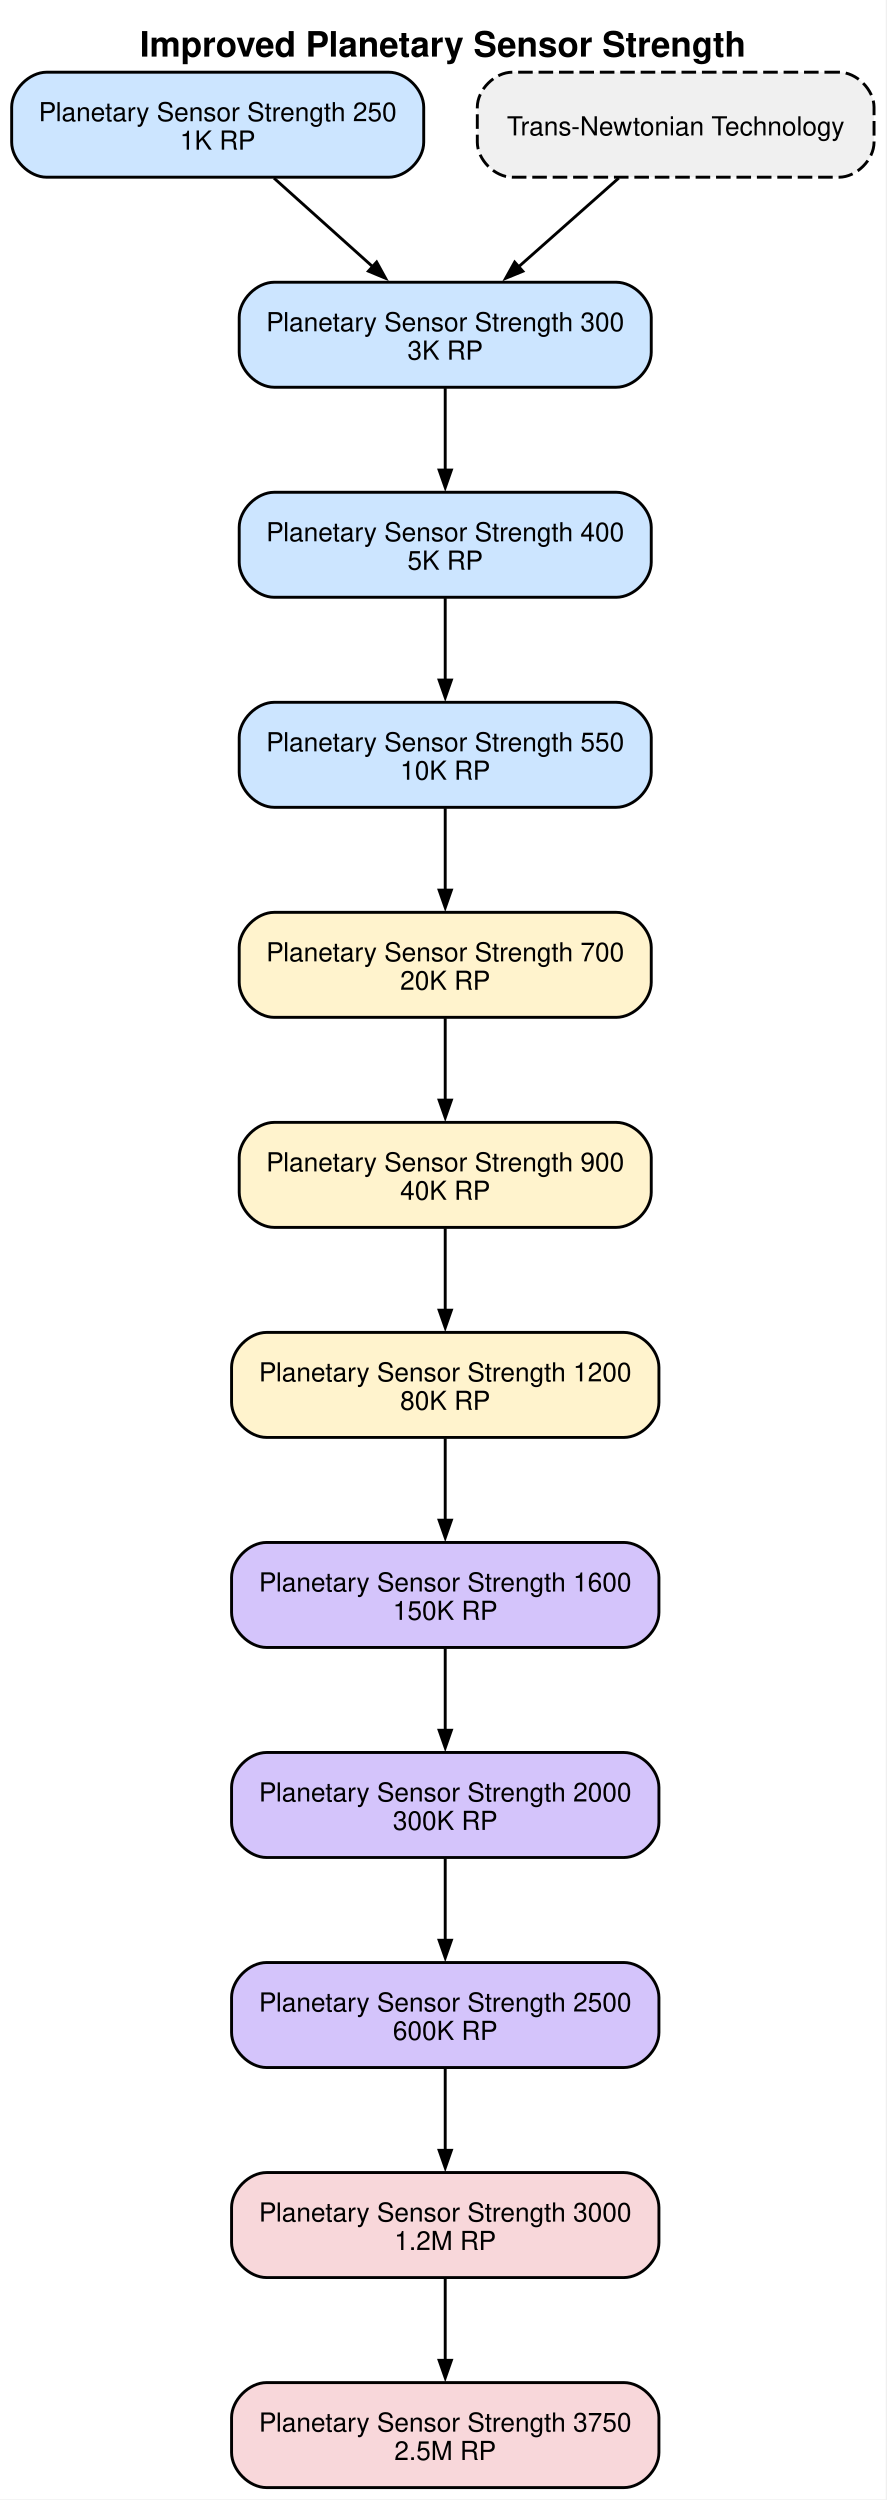
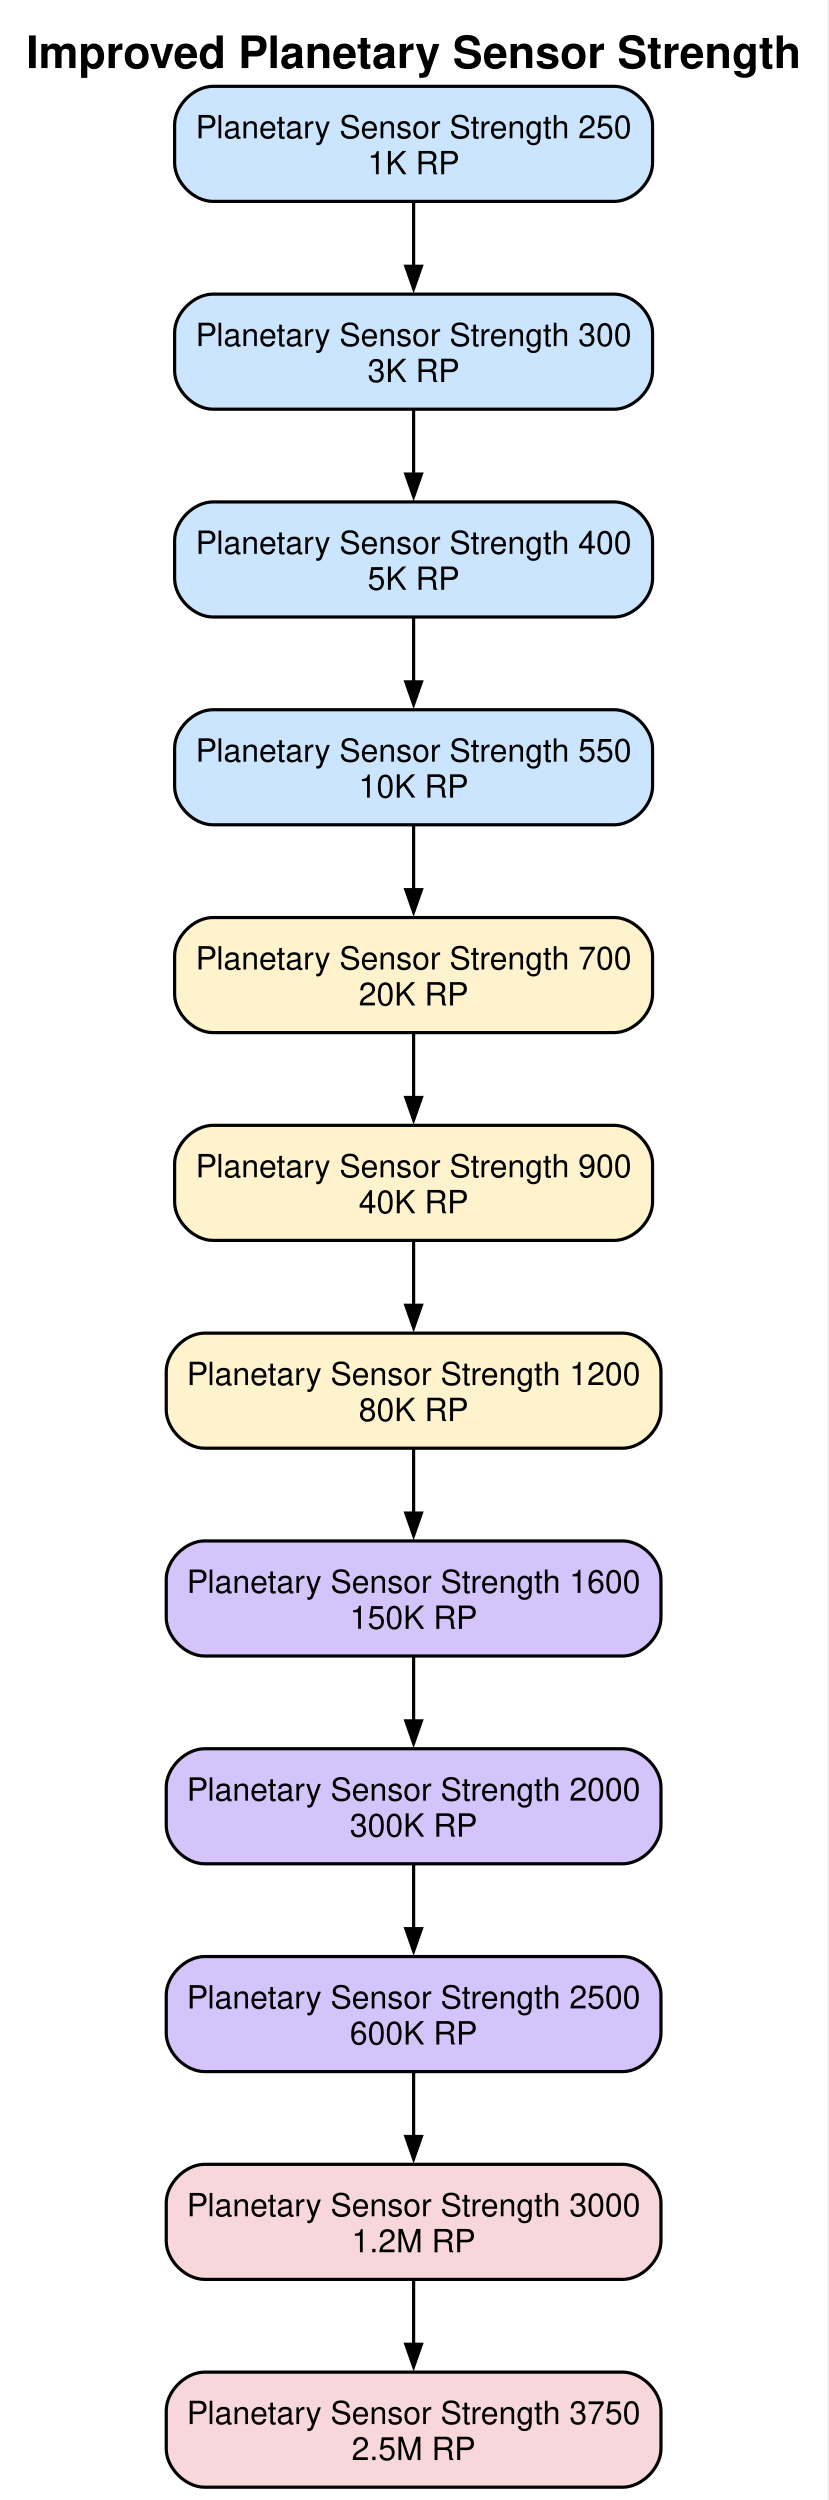
- <svg xmlns="http://www.w3.org/2000/svg" width="304pt" height="857pt" viewBox="0.00 0.00 304.00 857.00">
-   <g id="graph0" class="graph" transform="scale(1 1) rotate(0) translate(4 852.75)">
-     <polygon fill="white" stroke="none" points="-4,4 -4,-852.75 299.62,-852.75 299.62,4 -4,4" />
-     <text xml:space="preserve" text-anchor="middle" x="147.81" y="-833.35" font-family="Helvetica,sans-Serif" font-weight="bold" font-size="12.00">Improved Planetary Sensor Strength</text>
+ <svg xmlns="http://www.w3.org/2000/svg" width="259pt" height="782pt" viewBox="0.00 0.00 259.00 782.00">
+   <g id="graph0" class="graph" transform="scale(1 1) rotate(0) translate(4 778)">
+     <polygon fill="white" stroke="none" points="-4,4 -4,-778 254.75,-778 254.75,4 -4,4" />
+     <text xml:space="preserve" text-anchor="middle" x="125.38" y="-756.7" font-family="Helvetica,sans-Serif" font-weight="bold" font-size="14.00">Improved Planetary Sensor Strength</text>
    <g id="node1" class="node">
-       <path fill="#cce5ff" stroke="black" d="M129.25,-828C129.25,-828 12,-828 12,-828 6,-828 0,-822 0,-816 0,-816 0,-804 0,-804 0,-798 6,-792 12,-792 12,-792 129.25,-792 129.25,-792 135.25,-792 141.25,-798 141.25,-804 141.25,-804 141.25,-816 141.25,-816 141.25,-822 135.25,-828 129.25,-828" />
-       <text xml:space="preserve" text-anchor="middle" x="70.62" y="-811.2" font-family="Helvetica,sans-Serif" font-size="9.00">Planetary Sensor Strength 250</text>
-       <text xml:space="preserve" text-anchor="middle" x="70.62" y="-801.45" font-family="Helvetica,sans-Serif" font-size="9.00">1K RP</text>
+       <path fill="#cce5ff" stroke="black" d="M188.12,-751C188.12,-751 62.62,-751 62.62,-751 56.62,-751 50.62,-745 50.62,-739 50.62,-739 50.62,-727 50.62,-727 50.62,-721 56.62,-715 62.62,-715 62.62,-715 188.12,-715 188.12,-715 194.12,-715 200.12,-721 200.12,-727 200.12,-727 200.12,-739 200.12,-739 200.12,-745 194.12,-751 188.12,-751" />
+       <text xml:space="preserve" text-anchor="middle" x="125.38" y="-734.75" font-family="Helvetica,sans-Serif" font-size="10.00">Planetary Sensor Strength 250</text>
+       <text xml:space="preserve" text-anchor="middle" x="125.38" y="-723.5" font-family="Helvetica,sans-Serif" font-size="10.00">1K RP</text>
    </g>
    <g id="node2" class="node">
-       <path fill="#cce5ff" stroke="black" d="M207.25,-756C207.25,-756 90,-756 90,-756 84,-756 78,-750 78,-744 78,-744 78,-732 78,-732 78,-726 84,-720 90,-720 90,-720 207.25,-720 207.25,-720 213.25,-720 219.25,-726 219.25,-732 219.25,-732 219.25,-744 219.25,-744 219.25,-750 213.25,-756 207.25,-756" />
-       <text xml:space="preserve" text-anchor="middle" x="148.62" y="-739.2" font-family="Helvetica,sans-Serif" font-size="9.00">Planetary Sensor Strength 300</text>
-       <text xml:space="preserve" text-anchor="middle" x="148.62" y="-729.45" font-family="Helvetica,sans-Serif" font-size="9.00">3K RP</text>
+       <path fill="#cce5ff" stroke="black" d="M188.12,-686C188.12,-686 62.62,-686 62.62,-686 56.62,-686 50.62,-680 50.62,-674 50.62,-674 50.62,-662 50.62,-662 50.62,-656 56.62,-650 62.62,-650 62.62,-650 188.12,-650 188.12,-650 194.12,-650 200.12,-656 200.12,-662 200.12,-662 200.12,-674 200.12,-674 200.12,-680 194.12,-686 188.12,-686" />
+       <text xml:space="preserve" text-anchor="middle" x="125.38" y="-669.75" font-family="Helvetica,sans-Serif" font-size="10.00">Planetary Sensor Strength 300</text>
+       <text xml:space="preserve" text-anchor="middle" x="125.38" y="-658.5" font-family="Helvetica,sans-Serif" font-size="10.00">3K RP</text>
    </g>
    <g id="edge1" class="edge">
-       <path fill="none" stroke="black" d="M89.91,-791.7C100.12,-782.53 112.79,-771.16 123.75,-761.33" />
-       <polygon fill="black" stroke="black" points="125.11,-762.93 128.17,-757.36 122.3,-759.8 125.11,-762.93" />
+       <path fill="none" stroke="black" d="M125.38,-714.78C125.38,-708.53 125.38,-701.33 125.38,-694.52" />
+       <polygon fill="black" stroke="black" points="127.83,-694.71 125.38,-687.71 122.93,-694.71 127.83,-694.71" />
    </g>
    <g id="node3" class="node">
-       <path fill="#cce5ff" stroke="black" d="M207.25,-684C207.25,-684 90,-684 90,-684 84,-684 78,-678 78,-672 78,-672 78,-660 78,-660 78,-654 84,-648 90,-648 90,-648 207.25,-648 207.25,-648 213.25,-648 219.25,-654 219.25,-660 219.25,-660 219.25,-672 219.25,-672 219.25,-678 213.25,-684 207.25,-684" />
-       <text xml:space="preserve" text-anchor="middle" x="148.62" y="-667.2" font-family="Helvetica,sans-Serif" font-size="9.00">Planetary Sensor Strength 400</text>
-       <text xml:space="preserve" text-anchor="middle" x="148.62" y="-657.45" font-family="Helvetica,sans-Serif" font-size="9.00">5K RP</text>
+       <path fill="#cce5ff" stroke="black" d="M188.12,-621C188.12,-621 62.62,-621 62.62,-621 56.62,-621 50.62,-615 50.62,-609 50.62,-609 50.62,-597 50.62,-597 50.62,-591 56.62,-585 62.62,-585 62.62,-585 188.12,-585 188.12,-585 194.12,-585 200.12,-591 200.12,-597 200.12,-597 200.12,-609 200.12,-609 200.12,-615 194.12,-621 188.12,-621" />
+       <text xml:space="preserve" text-anchor="middle" x="125.38" y="-604.75" font-family="Helvetica,sans-Serif" font-size="10.00">Planetary Sensor Strength 400</text>
+       <text xml:space="preserve" text-anchor="middle" x="125.38" y="-593.5" font-family="Helvetica,sans-Serif" font-size="10.00">5K RP</text>
+     </g>
+     <g id="edge2" class="edge">
+       <path fill="none" stroke="black" d="M125.38,-649.78C125.38,-643.53 125.38,-636.33 125.38,-629.52" />
+       <polygon fill="black" stroke="black" points="127.83,-629.71 125.38,-622.71 122.93,-629.71 127.83,-629.71" />
+     </g>
+     <g id="node4" class="node">
+       <path fill="#cce5ff" stroke="black" d="M188.12,-556C188.12,-556 62.62,-556 62.62,-556 56.62,-556 50.62,-550 50.62,-544 50.62,-544 50.62,-532 50.62,-532 50.62,-526 56.62,-520 62.62,-520 62.62,-520 188.12,-520 188.12,-520 194.12,-520 200.12,-526 200.12,-532 200.12,-532 200.12,-544 200.12,-544 200.12,-550 194.12,-556 188.12,-556" />
+       <text xml:space="preserve" text-anchor="middle" x="125.38" y="-539.75" font-family="Helvetica,sans-Serif" font-size="10.00">Planetary Sensor Strength 550</text>
+       <text xml:space="preserve" text-anchor="middle" x="125.38" y="-528.5" font-family="Helvetica,sans-Serif" font-size="10.00">10K RP</text>
    </g>
    <g id="edge3" class="edge">
-       <path fill="none" stroke="black" d="M148.62,-719.7C148.62,-711.22 148.62,-700.86 148.62,-691.58" />
-       <polygon fill="black" stroke="black" points="150.73,-691.62 148.63,-685.62 146.53,-691.62 150.73,-691.62" />
+       <path fill="none" stroke="black" d="M125.38,-584.78C125.38,-578.53 125.38,-571.33 125.38,-564.52" />
+       <polygon fill="black" stroke="black" points="127.83,-564.71 125.38,-557.71 122.93,-564.71 127.83,-564.71" />
    </g>
-     <g id="node4" class="node">
-       <path fill="#cce5ff" stroke="black" d="M207.25,-612C207.25,-612 90,-612 90,-612 84,-612 78,-606 78,-600 78,-600 78,-588 78,-588 78,-582 84,-576 90,-576 90,-576 207.25,-576 207.25,-576 213.25,-576 219.25,-582 219.25,-588 219.25,-588 219.25,-600 219.25,-600 219.25,-606 213.25,-612 207.25,-612" />
-       <text xml:space="preserve" text-anchor="middle" x="148.62" y="-595.2" font-family="Helvetica,sans-Serif" font-size="9.00">Planetary Sensor Strength 550</text>
-       <text xml:space="preserve" text-anchor="middle" x="148.62" y="-585.45" font-family="Helvetica,sans-Serif" font-size="9.00">10K RP</text>
+     <g id="node5" class="node">
+       <path fill="#fff3cd" stroke="black" d="M188.12,-491C188.12,-491 62.62,-491 62.62,-491 56.62,-491 50.62,-485 50.62,-479 50.62,-479 50.62,-467 50.62,-467 50.62,-461 56.62,-455 62.62,-455 62.62,-455 188.12,-455 188.12,-455 194.12,-455 200.12,-461 200.12,-467 200.12,-467 200.12,-479 200.12,-479 200.12,-485 194.12,-491 188.12,-491" />
+       <text xml:space="preserve" text-anchor="middle" x="125.38" y="-474.75" font-family="Helvetica,sans-Serif" font-size="10.00">Planetary Sensor Strength 700</text>
+       <text xml:space="preserve" text-anchor="middle" x="125.38" y="-463.5" font-family="Helvetica,sans-Serif" font-size="10.00">20K RP</text>
    </g>
    <g id="edge4" class="edge">
-       <path fill="none" stroke="black" d="M148.62,-647.7C148.62,-639.22 148.62,-628.86 148.62,-619.58" />
-       <polygon fill="black" stroke="black" points="150.73,-619.62 148.63,-613.62 146.53,-619.62 150.73,-619.62" />
+       <path fill="none" stroke="black" d="M125.38,-519.78C125.38,-513.53 125.38,-506.33 125.38,-499.52" />
+       <polygon fill="black" stroke="black" points="127.83,-499.71 125.38,-492.71 122.93,-499.71 127.83,-499.71" />
    </g>
-     <g id="node5" class="node">
-       <path fill="#fff3cd" stroke="black" d="M207.25,-540C207.25,-540 90,-540 90,-540 84,-540 78,-534 78,-528 78,-528 78,-516 78,-516 78,-510 84,-504 90,-504 90,-504 207.25,-504 207.25,-504 213.25,-504 219.25,-510 219.25,-516 219.25,-516 219.25,-528 219.25,-528 219.25,-534 213.25,-540 207.25,-540" />
-       <text xml:space="preserve" text-anchor="middle" x="148.62" y="-523.2" font-family="Helvetica,sans-Serif" font-size="9.00">Planetary Sensor Strength 700</text>
-       <text xml:space="preserve" text-anchor="middle" x="148.62" y="-513.45" font-family="Helvetica,sans-Serif" font-size="9.00">20K RP</text>
+     <g id="node6" class="node">
+       <path fill="#fff3cd" stroke="black" d="M188.12,-426C188.12,-426 62.62,-426 62.62,-426 56.62,-426 50.62,-420 50.62,-414 50.62,-414 50.62,-402 50.62,-402 50.62,-396 56.62,-390 62.62,-390 62.62,-390 188.12,-390 188.12,-390 194.12,-390 200.12,-396 200.12,-402 200.12,-402 200.12,-414 200.12,-414 200.12,-420 194.12,-426 188.12,-426" />
+       <text xml:space="preserve" text-anchor="middle" x="125.38" y="-409.75" font-family="Helvetica,sans-Serif" font-size="10.00">Planetary Sensor Strength 900</text>
+       <text xml:space="preserve" text-anchor="middle" x="125.38" y="-398.5" font-family="Helvetica,sans-Serif" font-size="10.00">40K RP</text>
    </g>
    <g id="edge5" class="edge">
-       <path fill="none" stroke="black" d="M148.62,-575.7C148.62,-567.22 148.62,-556.86 148.62,-547.58" />
-       <polygon fill="black" stroke="black" points="150.73,-547.62 148.63,-541.62 146.53,-547.62 150.73,-547.62" />
+       <path fill="none" stroke="black" d="M125.38,-454.78C125.38,-448.53 125.38,-441.33 125.38,-434.52" />
+       <polygon fill="black" stroke="black" points="127.83,-434.71 125.38,-427.71 122.93,-434.71 127.83,-434.71" />
    </g>
-     <g id="node6" class="node">
-       <path fill="#fff3cd" stroke="black" d="M207.25,-468C207.25,-468 90,-468 90,-468 84,-468 78,-462 78,-456 78,-456 78,-444 78,-444 78,-438 84,-432 90,-432 90,-432 207.25,-432 207.25,-432 213.25,-432 219.25,-438 219.25,-444 219.25,-444 219.25,-456 219.25,-456 219.25,-462 213.25,-468 207.25,-468" />
-       <text xml:space="preserve" text-anchor="middle" x="148.62" y="-451.2" font-family="Helvetica,sans-Serif" font-size="9.00">Planetary Sensor Strength 900</text>
-       <text xml:space="preserve" text-anchor="middle" x="148.62" y="-441.45" font-family="Helvetica,sans-Serif" font-size="9.00">40K RP</text>
+     <g id="node7" class="node">
+       <path fill="#fff3cd" stroke="black" d="M190.75,-361C190.75,-361 60,-361 60,-361 54,-361 48,-355 48,-349 48,-349 48,-337 48,-337 48,-331 54,-325 60,-325 60,-325 190.75,-325 190.75,-325 196.75,-325 202.75,-331 202.75,-337 202.75,-337 202.75,-349 202.75,-349 202.75,-355 196.75,-361 190.75,-361" />
+       <text xml:space="preserve" text-anchor="middle" x="125.38" y="-344.75" font-family="Helvetica,sans-Serif" font-size="10.00">Planetary Sensor Strength 1200</text>
+       <text xml:space="preserve" text-anchor="middle" x="125.38" y="-333.5" font-family="Helvetica,sans-Serif" font-size="10.00">80K RP</text>
    </g>
    <g id="edge6" class="edge">
-       <path fill="none" stroke="black" d="M148.62,-503.7C148.62,-495.22 148.62,-484.86 148.62,-475.58" />
-       <polygon fill="black" stroke="black" points="150.73,-475.62 148.63,-469.62 146.53,-475.62 150.73,-475.62" />
+       <path fill="none" stroke="black" d="M125.38,-389.78C125.38,-383.53 125.38,-376.33 125.38,-369.52" />
+       <polygon fill="black" stroke="black" points="127.83,-369.71 125.38,-362.71 122.93,-369.71 127.83,-369.71" />
    </g>
-     <g id="node7" class="node">
-       <path fill="#fff3cd" stroke="black" d="M209.88,-396C209.88,-396 87.38,-396 87.38,-396 81.37,-396 75.38,-390 75.38,-384 75.38,-384 75.38,-372 75.38,-372 75.38,-366 81.38,-360 87.38,-360 87.38,-360 209.88,-360 209.88,-360 215.88,-360 221.88,-366 221.88,-372 221.88,-372 221.88,-384 221.88,-384 221.88,-390 215.88,-396 209.88,-396" />
-       <text xml:space="preserve" text-anchor="middle" x="148.62" y="-379.2" font-family="Helvetica,sans-Serif" font-size="9.00">Planetary Sensor Strength 1200</text>
-       <text xml:space="preserve" text-anchor="middle" x="148.62" y="-369.45" font-family="Helvetica,sans-Serif" font-size="9.00">80K RP</text>
+     <g id="node8" class="node">
+       <path fill="#d4c4fb" stroke="black" d="M190.75,-296C190.75,-296 60,-296 60,-296 54,-296 48,-290 48,-284 48,-284 48,-272 48,-272 48,-266 54,-260 60,-260 60,-260 190.75,-260 190.75,-260 196.75,-260 202.75,-266 202.75,-272 202.75,-272 202.75,-284 202.75,-284 202.75,-290 196.75,-296 190.75,-296" />
+       <text xml:space="preserve" text-anchor="middle" x="125.38" y="-279.75" font-family="Helvetica,sans-Serif" font-size="10.00">Planetary Sensor Strength 1600</text>
+       <text xml:space="preserve" text-anchor="middle" x="125.38" y="-268.5" font-family="Helvetica,sans-Serif" font-size="10.00">150K RP</text>
    </g>
    <g id="edge7" class="edge">
-       <path fill="none" stroke="black" d="M148.62,-431.7C148.62,-423.22 148.62,-412.86 148.62,-403.58" />
-       <polygon fill="black" stroke="black" points="150.73,-403.62 148.63,-397.62 146.53,-403.62 150.73,-403.62" />
+       <path fill="none" stroke="black" d="M125.38,-324.78C125.38,-318.53 125.38,-311.33 125.38,-304.52" />
+       <polygon fill="black" stroke="black" points="127.83,-304.71 125.38,-297.71 122.93,-304.71 127.83,-304.71" />
    </g>
-     <g id="node8" class="node">
-       <path fill="#d4c4fb" stroke="black" d="M209.88,-324C209.88,-324 87.38,-324 87.38,-324 81.37,-324 75.38,-318 75.38,-312 75.38,-312 75.38,-300 75.38,-300 75.38,-294 81.38,-288 87.38,-288 87.38,-288 209.88,-288 209.88,-288 215.88,-288 221.88,-294 221.88,-300 221.88,-300 221.88,-312 221.88,-312 221.88,-318 215.88,-324 209.88,-324" />
-       <text xml:space="preserve" text-anchor="middle" x="148.62" y="-307.2" font-family="Helvetica,sans-Serif" font-size="9.00">Planetary Sensor Strength 1600</text>
-       <text xml:space="preserve" text-anchor="middle" x="148.62" y="-297.45" font-family="Helvetica,sans-Serif" font-size="9.00">150K RP</text>
+     <g id="node9" class="node">
+       <path fill="#d4c4fb" stroke="black" d="M190.75,-231C190.75,-231 60,-231 60,-231 54,-231 48,-225 48,-219 48,-219 48,-207 48,-207 48,-201 54,-195 60,-195 60,-195 190.75,-195 190.75,-195 196.75,-195 202.75,-201 202.75,-207 202.75,-207 202.75,-219 202.75,-219 202.75,-225 196.75,-231 190.75,-231" />
+       <text xml:space="preserve" text-anchor="middle" x="125.38" y="-214.75" font-family="Helvetica,sans-Serif" font-size="10.00">Planetary Sensor Strength 2000</text>
+       <text xml:space="preserve" text-anchor="middle" x="125.38" y="-203.5" font-family="Helvetica,sans-Serif" font-size="10.00">300K RP</text>
    </g>
    <g id="edge8" class="edge">
-       <path fill="none" stroke="black" d="M148.62,-359.7C148.62,-351.22 148.62,-340.86 148.62,-331.58" />
-       <polygon fill="black" stroke="black" points="150.73,-331.62 148.63,-325.62 146.53,-331.62 150.73,-331.62" />
+       <path fill="none" stroke="black" d="M125.38,-259.78C125.38,-253.53 125.38,-246.33 125.38,-239.52" />
+       <polygon fill="black" stroke="black" points="127.83,-239.71 125.38,-232.71 122.93,-239.71 127.83,-239.71" />
    </g>
-     <g id="node9" class="node">
-       <path fill="#d4c4fb" stroke="black" d="M209.88,-252C209.88,-252 87.38,-252 87.38,-252 81.37,-252 75.38,-246 75.38,-240 75.38,-240 75.38,-228 75.38,-228 75.38,-222 81.38,-216 87.38,-216 87.38,-216 209.88,-216 209.88,-216 215.88,-216 221.88,-222 221.88,-228 221.88,-228 221.88,-240 221.88,-240 221.88,-246 215.88,-252 209.88,-252" />
-       <text xml:space="preserve" text-anchor="middle" x="148.62" y="-235.2" font-family="Helvetica,sans-Serif" font-size="9.00">Planetary Sensor Strength 2000</text>
-       <text xml:space="preserve" text-anchor="middle" x="148.62" y="-225.45" font-family="Helvetica,sans-Serif" font-size="9.00">300K RP</text>
+     <g id="node10" class="node">
+       <path fill="#d4c4fb" stroke="black" d="M190.75,-166C190.75,-166 60,-166 60,-166 54,-166 48,-160 48,-154 48,-154 48,-142 48,-142 48,-136 54,-130 60,-130 60,-130 190.75,-130 190.75,-130 196.75,-130 202.75,-136 202.75,-142 202.75,-142 202.75,-154 202.75,-154 202.75,-160 196.75,-166 190.75,-166" />
+       <text xml:space="preserve" text-anchor="middle" x="125.38" y="-149.75" font-family="Helvetica,sans-Serif" font-size="10.00">Planetary Sensor Strength 2500</text>
+       <text xml:space="preserve" text-anchor="middle" x="125.38" y="-138.5" font-family="Helvetica,sans-Serif" font-size="10.00">600K RP</text>
    </g>
    <g id="edge9" class="edge">
-       <path fill="none" stroke="black" d="M148.62,-287.7C148.62,-279.22 148.62,-268.86 148.62,-259.58" />
-       <polygon fill="black" stroke="black" points="150.73,-259.62 148.63,-253.62 146.53,-259.62 150.73,-259.62" />
+       <path fill="none" stroke="black" d="M125.38,-194.78C125.38,-188.53 125.38,-181.33 125.38,-174.52" />
+       <polygon fill="black" stroke="black" points="127.83,-174.71 125.38,-167.71 122.93,-174.71 127.83,-174.71" />
    </g>
-     <g id="node10" class="node">
-       <path fill="#d4c4fb" stroke="black" d="M209.88,-180C209.88,-180 87.38,-180 87.38,-180 81.37,-180 75.38,-174 75.38,-168 75.38,-168 75.38,-156 75.38,-156 75.38,-150 81.38,-144 87.38,-144 87.38,-144 209.88,-144 209.88,-144 215.88,-144 221.88,-150 221.88,-156 221.88,-156 221.88,-168 221.88,-168 221.88,-174 215.88,-180 209.88,-180" />
-       <text xml:space="preserve" text-anchor="middle" x="148.62" y="-163.2" font-family="Helvetica,sans-Serif" font-size="9.00">Planetary Sensor Strength 2500</text>
-       <text xml:space="preserve" text-anchor="middle" x="148.62" y="-153.45" font-family="Helvetica,sans-Serif" font-size="9.00">600K RP</text>
+     <g id="node11" class="node">
+       <path fill="#f8d7da" stroke="black" d="M190.75,-101C190.75,-101 60,-101 60,-101 54,-101 48,-95 48,-89 48,-89 48,-77 48,-77 48,-71 54,-65 60,-65 60,-65 190.75,-65 190.75,-65 196.75,-65 202.75,-71 202.75,-77 202.75,-77 202.75,-89 202.75,-89 202.75,-95 196.75,-101 190.75,-101" />
+       <text xml:space="preserve" text-anchor="middle" x="125.38" y="-84.75" font-family="Helvetica,sans-Serif" font-size="10.00">Planetary Sensor Strength 3000</text>
+       <text xml:space="preserve" text-anchor="middle" x="125.38" y="-73.5" font-family="Helvetica,sans-Serif" font-size="10.00">1.2M RP</text>
    </g>
    <g id="edge10" class="edge">
-       <path fill="none" stroke="black" d="M148.62,-215.7C148.62,-207.22 148.62,-196.86 148.62,-187.58" />
-       <polygon fill="black" stroke="black" points="150.73,-187.62 148.63,-181.62 146.53,-187.62 150.73,-187.62" />
+       <path fill="none" stroke="black" d="M125.38,-129.78C125.38,-123.53 125.38,-116.33 125.38,-109.52" />
+       <polygon fill="black" stroke="black" points="127.83,-109.71 125.38,-102.71 122.93,-109.71 127.83,-109.71" />
    </g>
-     <g id="node11" class="node">
-       <path fill="#f8d7da" stroke="black" d="M209.88,-108C209.88,-108 87.38,-108 87.38,-108 81.37,-108 75.38,-102 75.38,-96 75.38,-96 75.38,-84 75.38,-84 75.38,-78 81.38,-72 87.38,-72 87.38,-72 209.88,-72 209.88,-72 215.88,-72 221.88,-78 221.88,-84 221.88,-84 221.88,-96 221.88,-96 221.88,-102 215.88,-108 209.88,-108" />
-       <text xml:space="preserve" text-anchor="middle" x="148.62" y="-91.2" font-family="Helvetica,sans-Serif" font-size="9.00">Planetary Sensor Strength 3000</text>
-       <text xml:space="preserve" text-anchor="middle" x="148.62" y="-81.45" font-family="Helvetica,sans-Serif" font-size="9.00">1.2M RP</text>
+     <g id="node12" class="node">
+       <path fill="#f8d7da" stroke="black" d="M190.75,-36C190.75,-36 60,-36 60,-36 54,-36 48,-30 48,-24 48,-24 48,-12 48,-12 48,-6 54,0 60,0 60,0 190.75,0 190.75,0 196.75,0 202.75,-6 202.75,-12 202.75,-12 202.75,-24 202.75,-24 202.75,-30 196.75,-36 190.75,-36" />
+       <text xml:space="preserve" text-anchor="middle" x="125.38" y="-19.75" font-family="Helvetica,sans-Serif" font-size="10.00">Planetary Sensor Strength 3750</text>
+       <text xml:space="preserve" text-anchor="middle" x="125.38" y="-8.5" font-family="Helvetica,sans-Serif" font-size="10.00">2.5M RP</text>
    </g>
    <g id="edge11" class="edge">
-       <path fill="none" stroke="black" d="M148.62,-143.7C148.62,-135.22 148.62,-124.86 148.62,-115.58" />
-       <polygon fill="black" stroke="black" points="150.73,-115.62 148.63,-109.62 146.53,-115.62 150.73,-115.62" />
-     </g>
-     <g id="node12" class="node">
-       <path fill="#f8d7da" stroke="black" d="M209.88,-36C209.88,-36 87.38,-36 87.38,-36 81.37,-36 75.38,-30 75.38,-24 75.38,-24 75.38,-12 75.38,-12 75.38,-6 81.38,0 87.38,0 87.38,0 209.88,0 209.88,0 215.88,0 221.88,-6 221.88,-12 221.88,-12 221.88,-24 221.88,-24 221.88,-30 215.88,-36 209.88,-36" />
-       <text xml:space="preserve" text-anchor="middle" x="148.62" y="-19.2" font-family="Helvetica,sans-Serif" font-size="9.00">Planetary Sensor Strength 3750</text>
-       <text xml:space="preserve" text-anchor="middle" x="148.62" y="-9.45" font-family="Helvetica,sans-Serif" font-size="9.00">2.5M RP</text>
-     </g>
-     <g id="edge12" class="edge">
-       <path fill="none" stroke="black" d="M148.62,-71.7C148.62,-63.22 148.62,-52.86 148.62,-43.58" />
-       <polygon fill="black" stroke="black" points="150.73,-43.62 148.63,-37.62 146.53,-43.62 150.73,-43.62" />
-     </g>
-     <g id="node13" class="node">
-       <path fill="#f0f0f0" stroke="black" stroke-dasharray="5,2" d="M283.62,-828C283.62,-828 171.62,-828 171.62,-828 165.62,-828 159.62,-822 159.62,-816 159.62,-816 159.62,-804 159.62,-804 159.62,-798 165.62,-792 171.62,-792 171.62,-792 283.62,-792 283.62,-792 289.62,-792 295.62,-798 295.62,-804 295.62,-804 295.62,-816 295.62,-816 295.62,-822 289.62,-828 283.62,-828" />
-       <text xml:space="preserve" text-anchor="middle" x="227.62" y="-806.33" font-family="Helvetica,sans-Serif" font-size="9.00">Trans-Newtonian Technology</text>
-     </g>
-     <g id="edge2" class="edge">
-       <path fill="none" stroke="black" d="M208.1,-791.7C197.75,-782.53 184.91,-771.16 173.82,-761.33" />
-       <polygon fill="black" stroke="black" points="175.22,-759.76 169.34,-757.35 172.43,-762.9 175.22,-759.76" />
+       <path fill="none" stroke="black" d="M125.38,-64.78C125.38,-58.53 125.38,-51.33 125.38,-44.52" />
+       <polygon fill="black" stroke="black" points="127.83,-44.71 125.38,-37.71 122.93,-44.71 127.83,-44.71" />
    </g>
  </g>
</svg>
